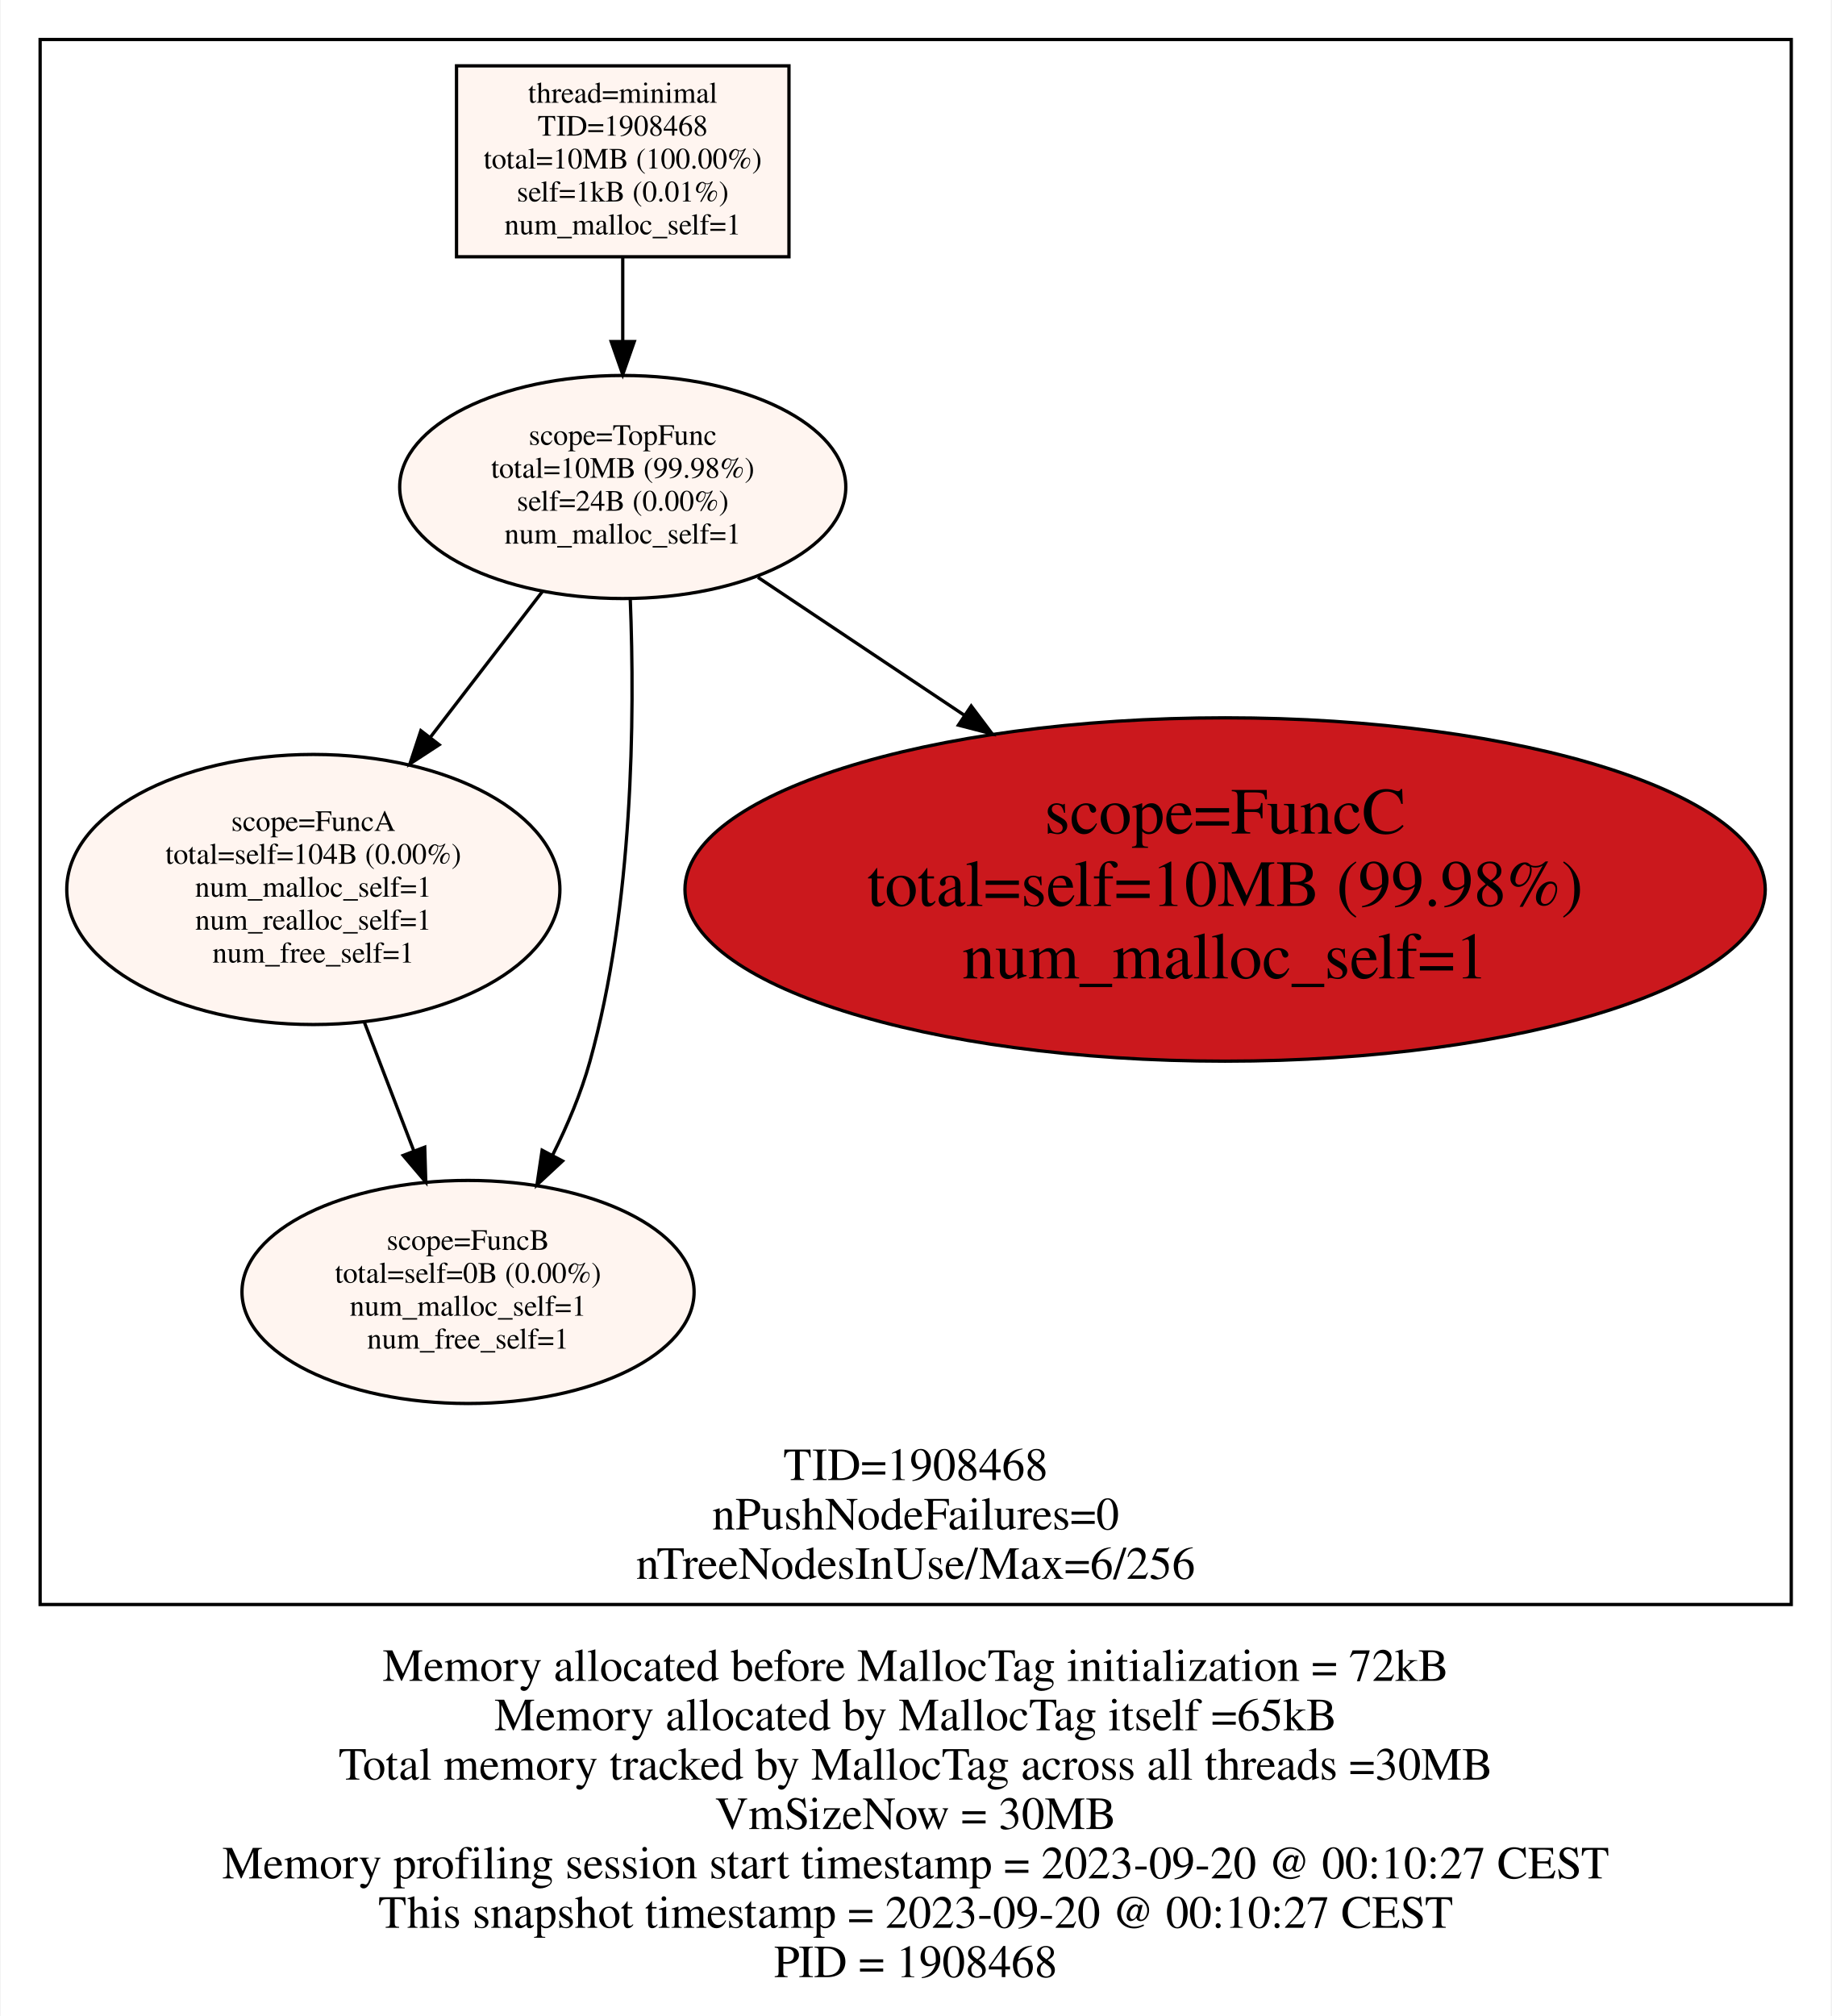
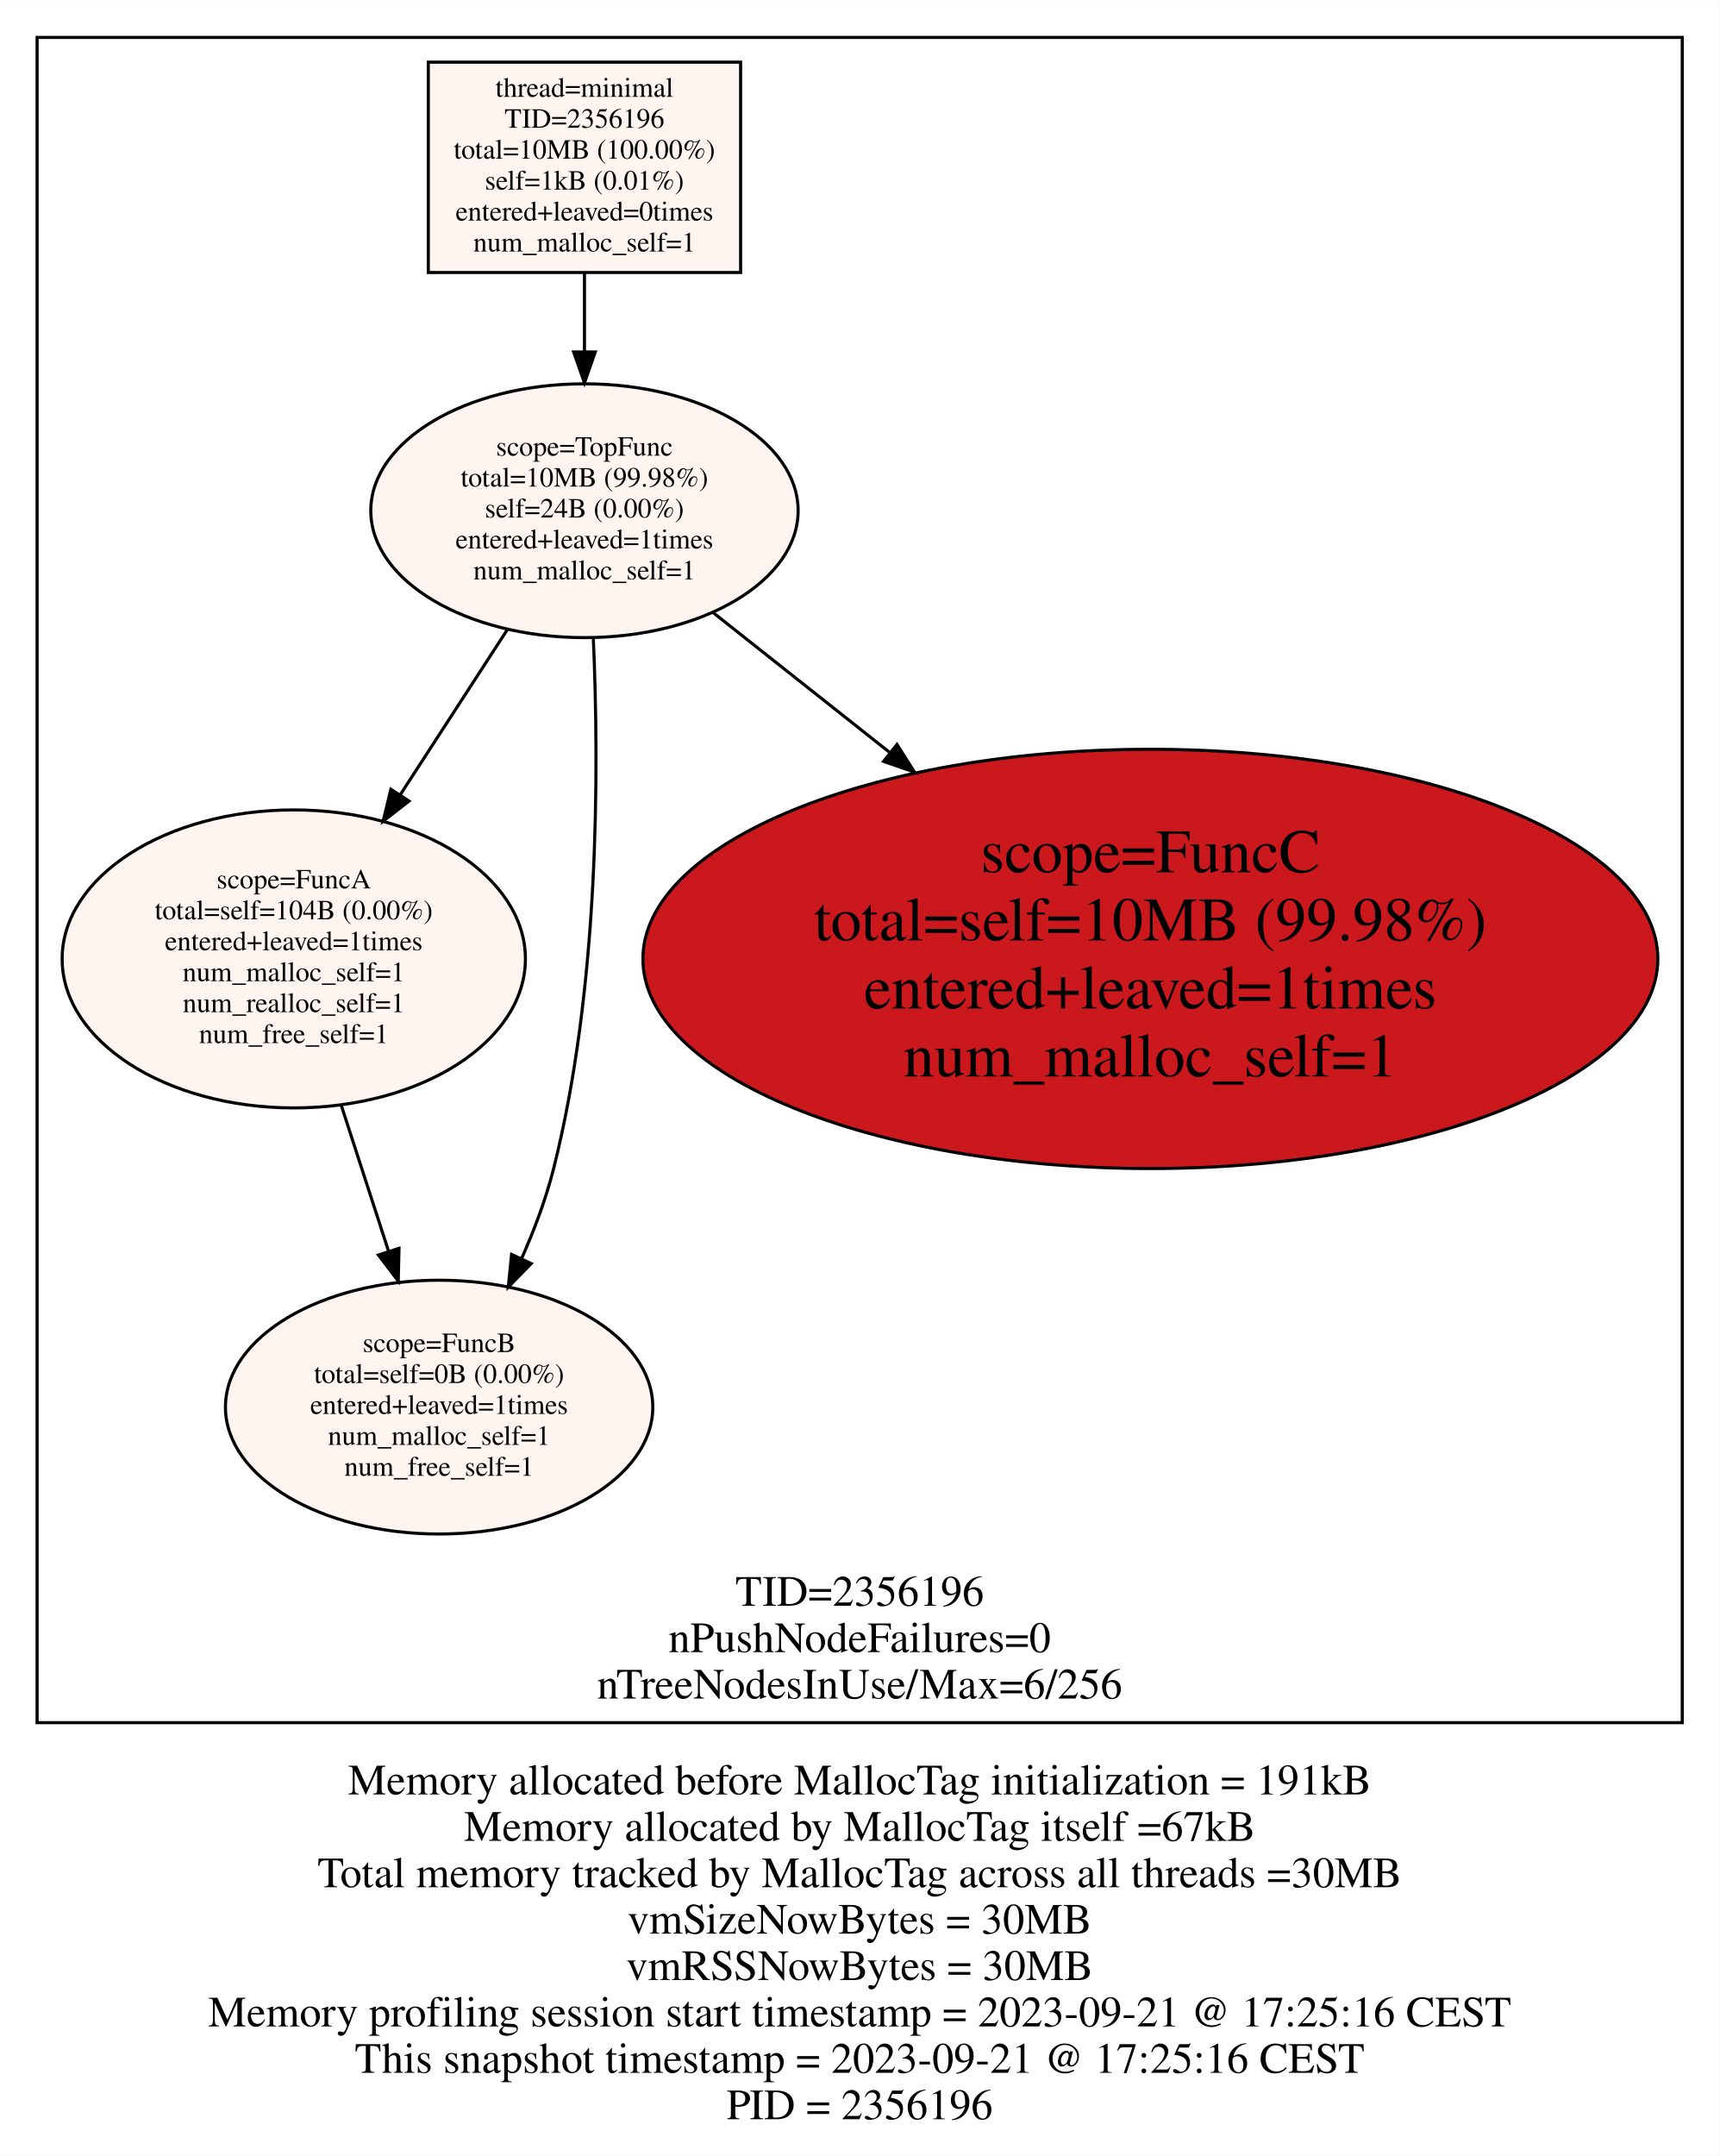
- <svg xmlns="http://www.w3.org/2000/svg" width="556pt" height="612pt" viewBox="0.00 0.00 556.00 612.42">
-   <g id="graph0" class="graph" transform="scale(1 1) rotate(0) translate(4 608.4163)">
-     <polygon fill="#ffffff" stroke="transparent" points="-4,4 -4,-608.416 552,-608.416 552,4 -4,4" />
-     <text text-anchor="middle" x="274" y="-97.8" font-family="Times,serif" font-size="14.00" fill="#000000">Memory allocated before MallocTag initialization = 72kB</text>
-     <text text-anchor="middle" x="274" y="-82.8" font-family="Times,serif" font-size="14.00" fill="#000000">Memory allocated by MallocTag itself =65kB</text>
-     <text text-anchor="middle" x="274" y="-67.8" font-family="Times,serif" font-size="14.00" fill="#000000">Total memory tracked by MallocTag across all threads =30MB</text>
-     <text text-anchor="middle" x="274" y="-52.8" font-family="Times,serif" font-size="14.00" fill="#000000">VmSizeNow = 30MB</text>
-     <text text-anchor="middle" x="274" y="-37.8" font-family="Times,serif" font-size="14.00" fill="#000000">Memory profiling session start timestamp = 2023-09-20 @ 00:10:27 CEST</text>
-     <text text-anchor="middle" x="274" y="-22.8" font-family="Times,serif" font-size="14.00" fill="#000000">This snapshot timestamp = 2023-09-20 @ 00:10:27 CEST</text>
-     <text text-anchor="middle" x="274" y="-7.8" font-family="Times,serif" font-size="14.00" fill="#000000">PID = 1908468</text>
+ <svg xmlns="http://www.w3.org/2000/svg" width="556pt" height="697pt" viewBox="0.00 0.00 556.00 696.81">
+   <g id="graph0" class="graph" transform="scale(1 1) rotate(0) translate(4 692.8133)">
+     <polygon fill="#ffffff" stroke="transparent" points="-4,4 -4,-692.813 552,-692.813 552,4 -4,4" />
+     <text text-anchor="middle" x="274" y="-112.8" font-family="Times,serif" font-size="14.00" fill="#000000">Memory allocated before MallocTag initialization = 191kB</text>
+     <text text-anchor="middle" x="274" y="-97.8" font-family="Times,serif" font-size="14.00" fill="#000000">Memory allocated by MallocTag itself =67kB</text>
+     <text text-anchor="middle" x="274" y="-82.8" font-family="Times,serif" font-size="14.00" fill="#000000">Total memory tracked by MallocTag across all threads =30MB</text>
+     <text text-anchor="middle" x="274" y="-67.8" font-family="Times,serif" font-size="14.00" fill="#000000">vmSizeNowBytes = 30MB</text>
+     <text text-anchor="middle" x="274" y="-52.8" font-family="Times,serif" font-size="14.00" fill="#000000">vmRSSNowBytes = 30MB</text>
+     <text text-anchor="middle" x="274" y="-37.8" font-family="Times,serif" font-size="14.00" fill="#000000">Memory profiling session start timestamp = 2023-09-21 @ 17:25:16 CEST</text>
+     <text text-anchor="middle" x="274" y="-22.8" font-family="Times,serif" font-size="14.00" fill="#000000">This snapshot timestamp = 2023-09-21 @ 17:25:16 CEST</text>
+     <text text-anchor="middle" x="274" y="-7.8" font-family="Times,serif" font-size="14.00" fill="#000000">PID = 2356196</text>
    <g id="clust1" class="cluster">
-       <polygon fill="none" stroke="#000000" points="8,-121 8,-596.416 540,-596.416 540,-121 8,-121" />
-       <text text-anchor="middle" x="274" y="-158.8" font-family="Times,serif" font-size="14.00" fill="#000000">TID=1908468</text>
-       <text text-anchor="middle" x="274" y="-143.8" font-family="Times,serif" font-size="14.00" fill="#000000">nPushNodeFailures=0</text>
-       <text text-anchor="middle" x="274" y="-128.8" font-family="Times,serif" font-size="14.00" fill="#000000">nTreeNodesInUse/Max=6/256</text>
+       <polygon fill="none" stroke="#000000" points="8,-136 8,-680.813 540,-680.813 540,-136 8,-136" />
+       <text text-anchor="middle" x="274" y="-173.8" font-family="Times,serif" font-size="14.00" fill="#000000">TID=2356196</text>
+       <text text-anchor="middle" x="274" y="-158.8" font-family="Times,serif" font-size="14.00" fill="#000000">nPushNodeFailures=0</text>
+       <text text-anchor="middle" x="274" y="-143.8" font-family="Times,serif" font-size="14.00" fill="#000000">nTreeNodesInUse/Max=6/256</text>
    </g>
    <g id="node1" class="node">
-       <polygon fill="#fff5f0" stroke="#000000" points="235.5,-588.416 134.5,-588.416 134.5,-530.416 235.5,-530.416 235.5,-588.416" />
-       <text text-anchor="middle" x="185" y="-577.216" font-family="Times,serif" font-size="9.00" fill="#000000">thread=minimal</text>
-       <text text-anchor="middle" x="185" y="-567.216" font-family="Times,serif" font-size="9.00" fill="#000000">TID=1908468</text>
-       <text text-anchor="middle" x="185" y="-557.216" font-family="Times,serif" font-size="9.00" fill="#000000">total=10MB (100.00%)</text>
-       <text text-anchor="middle" x="185" y="-547.216" font-family="Times,serif" font-size="9.00" fill="#000000">self=1kB (0.01%)</text>
-       <text text-anchor="middle" x="185" y="-537.216" font-family="Times,serif" font-size="9.00" fill="#000000">num_malloc_self=1</text>
+       <polygon fill="#fff5f0" stroke="#000000" points="235.5,-672.813 134.5,-672.813 134.5,-604.813 235.5,-604.813 235.5,-672.813" />
+       <text text-anchor="middle" x="185" y="-661.613" font-family="Times,serif" font-size="9.00" fill="#000000">thread=minimal</text>
+       <text text-anchor="middle" x="185" y="-651.613" font-family="Times,serif" font-size="9.00" fill="#000000">TID=2356196</text>
+       <text text-anchor="middle" x="185" y="-641.613" font-family="Times,serif" font-size="9.00" fill="#000000">total=10MB (100.00%)</text>
+       <text text-anchor="middle" x="185" y="-631.613" font-family="Times,serif" font-size="9.00" fill="#000000">self=1kB (0.01%)</text>
+       <text text-anchor="middle" x="185" y="-621.613" font-family="Times,serif" font-size="9.00" fill="#000000">entered+leaved=0times</text>
+       <text text-anchor="middle" x="185" y="-611.613" font-family="Times,serif" font-size="9.00" fill="#000000">num_malloc_self=1</text>
    </g>
    <g id="node2" class="node">
-       <ellipse fill="#fff5f0" stroke="#000000" cx="185" cy="-460.475" rx="67.765" ry="33.882" />
-       <text text-anchor="middle" x="185" y="-473.275" font-family="Times,serif" font-size="9.00" fill="#000000">scope=TopFunc</text>
-       <text text-anchor="middle" x="185" y="-463.275" font-family="Times,serif" font-size="9.00" fill="#000000">total=10MB (99.98%)</text>
-       <text text-anchor="middle" x="185" y="-453.275" font-family="Times,serif" font-size="9.00" fill="#000000">self=24B (0.00%)</text>
-       <text text-anchor="middle" x="185" y="-443.275" font-family="Times,serif" font-size="9.00" fill="#000000">num_malloc_self=1</text>
+       <ellipse fill="#fff5f0" stroke="#000000" cx="185" cy="-527.801" rx="69.094" ry="41.024" />
+       <text text-anchor="middle" x="185" y="-545.601" font-family="Times,serif" font-size="9.00" fill="#000000">scope=TopFunc</text>
+       <text text-anchor="middle" x="185" y="-535.601" font-family="Times,serif" font-size="9.00" fill="#000000">total=10MB (99.98%)</text>
+       <text text-anchor="middle" x="185" y="-525.601" font-family="Times,serif" font-size="9.00" fill="#000000">self=24B (0.00%)</text>
+       <text text-anchor="middle" x="185" y="-515.601" font-family="Times,serif" font-size="9.00" fill="#000000">entered+leaved=1times</text>
+       <text text-anchor="middle" x="185" y="-505.601" font-family="Times,serif" font-size="9.00" fill="#000000">num_malloc_self=1</text>
    </g>
    <g id="edge1" class="edge">
-       <path fill="none" stroke="#000000" d="M185,-530.266C185,-522.236 185,-513.341 185,-504.665" />
-       <polygon fill="#000000" stroke="#000000" points="188.5,-504.646 185,-494.646 181.5,-504.646 188.5,-504.646" />
+       <path fill="none" stroke="#000000" d="M185,-604.6C185,-596.541 185,-587.776 185,-579.146" />
+       <polygon fill="#000000" stroke="#000000" points="188.5,-579.128 185,-569.128 181.5,-579.128 188.5,-579.128" />
    </g>
    <g id="node3" class="node">
-       <ellipse fill="#fff5f0" stroke="#000000" cx="91" cy="-338.208" rx="74.907" ry="41.024" />
-       <text text-anchor="middle" x="91" y="-356.008" font-family="Times,serif" font-size="9.00" fill="#000000">scope=FuncA</text>
-       <text text-anchor="middle" x="91" y="-346.008" font-family="Times,serif" font-size="9.00" fill="#000000">total=self=104B (0.00%)</text>
-       <text text-anchor="middle" x="91" y="-336.008" font-family="Times,serif" font-size="9.00" fill="#000000">num_malloc_self=1</text>
-       <text text-anchor="middle" x="91" y="-326.008" font-family="Times,serif" font-size="9.00" fill="#000000">num_realloc_self=1</text>
-       <text text-anchor="middle" x="91" y="-316.008" font-family="Times,serif" font-size="9.00" fill="#000000">num_free_self=1</text>
+       <ellipse fill="#fff5f0" stroke="#000000" cx="91" cy="-382.907" rx="74.907" ry="48.167" />
+       <text text-anchor="middle" x="91" y="-405.707" font-family="Times,serif" font-size="9.00" fill="#000000">scope=FuncA</text>
+       <text text-anchor="middle" x="91" y="-395.707" font-family="Times,serif" font-size="9.00" fill="#000000">total=self=104B (0.00%)</text>
+       <text text-anchor="middle" x="91" y="-385.707" font-family="Times,serif" font-size="9.00" fill="#000000">entered+leaved=1times</text>
+       <text text-anchor="middle" x="91" y="-375.707" font-family="Times,serif" font-size="9.00" fill="#000000">num_malloc_self=1</text>
+       <text text-anchor="middle" x="91" y="-365.707" font-family="Times,serif" font-size="9.00" fill="#000000">num_realloc_self=1</text>
+       <text text-anchor="middle" x="91" y="-355.707" font-family="Times,serif" font-size="9.00" fill="#000000">num_free_self=1</text>
    </g>
    <g id="edge2" class="edge">
-       <path fill="none" stroke="#000000" d="M160.548,-428.67C150.175,-415.178 137.882,-399.188 126.537,-384.432" />
-       <polygon fill="#000000" stroke="#000000" points="129.22,-382.179 120.35,-376.385 123.671,-386.446 129.22,-382.179" />
+       <path fill="none" stroke="#000000" d="M160.056,-489.352C149.446,-472.997 136.896,-453.652 125.425,-435.97" />
+       <polygon fill="#000000" stroke="#000000" points="128.272,-433.928 119.894,-427.444 122.4,-437.738 128.272,-433.928" />
    </g>
    <g id="node4" class="node">
-       <ellipse fill="#fff5f0" stroke="#000000" cx="138" cy="-215.941" rx="68.679" ry="33.882" />
-       <text text-anchor="middle" x="138" y="-228.741" font-family="Times,serif" font-size="9.00" fill="#000000">scope=FuncB</text>
-       <text text-anchor="middle" x="138" y="-218.741" font-family="Times,serif" font-size="9.00" fill="#000000">total=self=0B (0.00%)</text>
-       <text text-anchor="middle" x="138" y="-208.741" font-family="Times,serif" font-size="9.00" fill="#000000">num_malloc_self=1</text>
-       <text text-anchor="middle" x="138" y="-198.741" font-family="Times,serif" font-size="9.00" fill="#000000">num_free_self=1</text>
+       <ellipse fill="#fff5f0" stroke="#000000" cx="138" cy="-238.012" rx="69.094" ry="41.024" />
+       <text text-anchor="middle" x="138" y="-255.812" font-family="Times,serif" font-size="9.00" fill="#000000">scope=FuncB</text>
+       <text text-anchor="middle" x="138" y="-245.812" font-family="Times,serif" font-size="9.00" fill="#000000">total=self=0B (0.00%)</text>
+       <text text-anchor="middle" x="138" y="-235.812" font-family="Times,serif" font-size="9.00" fill="#000000">entered+leaved=1times</text>
+       <text text-anchor="middle" x="138" y="-225.812" font-family="Times,serif" font-size="9.00" fill="#000000">num_malloc_self=1</text>
+       <text text-anchor="middle" x="138" y="-215.812" font-family="Times,serif" font-size="9.00" fill="#000000">num_free_self=1</text>
    </g>
    <g id="edge3" class="edge">
-       <path fill="none" stroke="#000000" d="M187.288,-426.306C188.705,-390.591 188.209,-333.26 175,-285.882 172.344,-276.356 168.256,-266.656 163.751,-257.634" />
-       <polygon fill="#000000" stroke="#000000" points="166.704,-255.731 158.948,-248.513 160.51,-258.993 166.704,-255.731" />
+       <path fill="none" stroke="#000000" d="M187.862,-486.7C189.78,-443.318 189.717,-373.289 175,-315.024 172.548,-305.317 168.817,-295.374 164.651,-285.996" />
+       <polygon fill="#000000" stroke="#000000" points="167.775,-284.414 160.372,-276.835 161.433,-287.377 167.775,-284.414" />
    </g>
    <g id="node5" class="node">
-       <ellipse fill="#cb181d" stroke="#000000" cx="368" cy="-338.208" rx="164.098" ry="52.152" />
-       <text text-anchor="middle" x="368" y="-355.208" font-family="Times,serif" font-size="20.00" fill="#000000">scope=FuncC</text>
-       <text text-anchor="middle" x="368" y="-333.208" font-family="Times,serif" font-size="20.00" fill="#000000">total=self=10MB (99.98%)</text>
-       <text text-anchor="middle" x="368" y="-311.208" font-family="Times,serif" font-size="20.00" fill="#000000">num_malloc_self=1</text>
+       <ellipse fill="#cb181d" stroke="#000000" cx="368" cy="-382.907" rx="164.098" ry="67.765" />
+       <text text-anchor="middle" x="368" y="-410.907" font-family="Times,serif" font-size="20.00" fill="#000000">scope=FuncC</text>
+       <text text-anchor="middle" x="368" y="-388.907" font-family="Times,serif" font-size="20.00" fill="#000000">total=self=10MB (99.98%)</text>
+       <text text-anchor="middle" x="368" y="-366.907" font-family="Times,serif" font-size="20.00" fill="#000000">entered+leaved=1times</text>
+       <text text-anchor="middle" x="368" y="-344.907" font-family="Times,serif" font-size="20.00" fill="#000000">num_malloc_self=1</text>
    </g>
    <g id="edge4" class="edge">
-       <path fill="none" stroke="#000000" d="M226.069,-433.036C244.582,-420.667 267.101,-405.622 288.696,-391.193" />
-       <polygon fill="#000000" stroke="#000000" points="290.866,-393.953 297.236,-385.487 286.977,-388.132 290.866,-393.953" />
+       <path fill="none" stroke="#000000" d="M226.525,-494.922C243.562,-481.433 263.933,-465.304 283.838,-449.544" />
+       <polygon fill="#000000" stroke="#000000" points="286.064,-452.246 291.731,-443.294 281.718,-446.758 286.064,-452.246" />
    </g>
    <g id="edge5" class="edge">
-       <path fill="none" stroke="#000000" d="M106.52,-297.834C111.335,-285.308 116.658,-271.461 121.535,-258.773" />
-       <polygon fill="#000000" stroke="#000000" points="124.841,-259.927 125.162,-249.337 118.307,-257.416 124.841,-259.927" />
+       <path fill="none" stroke="#000000" d="M106.39,-335.463C111.265,-320.433 116.671,-303.766 121.614,-288.528" />
+       <polygon fill="#000000" stroke="#000000" points="125.028,-289.345 124.785,-278.753 118.37,-287.185 125.028,-289.345" />
    </g>
  </g>
</svg>
